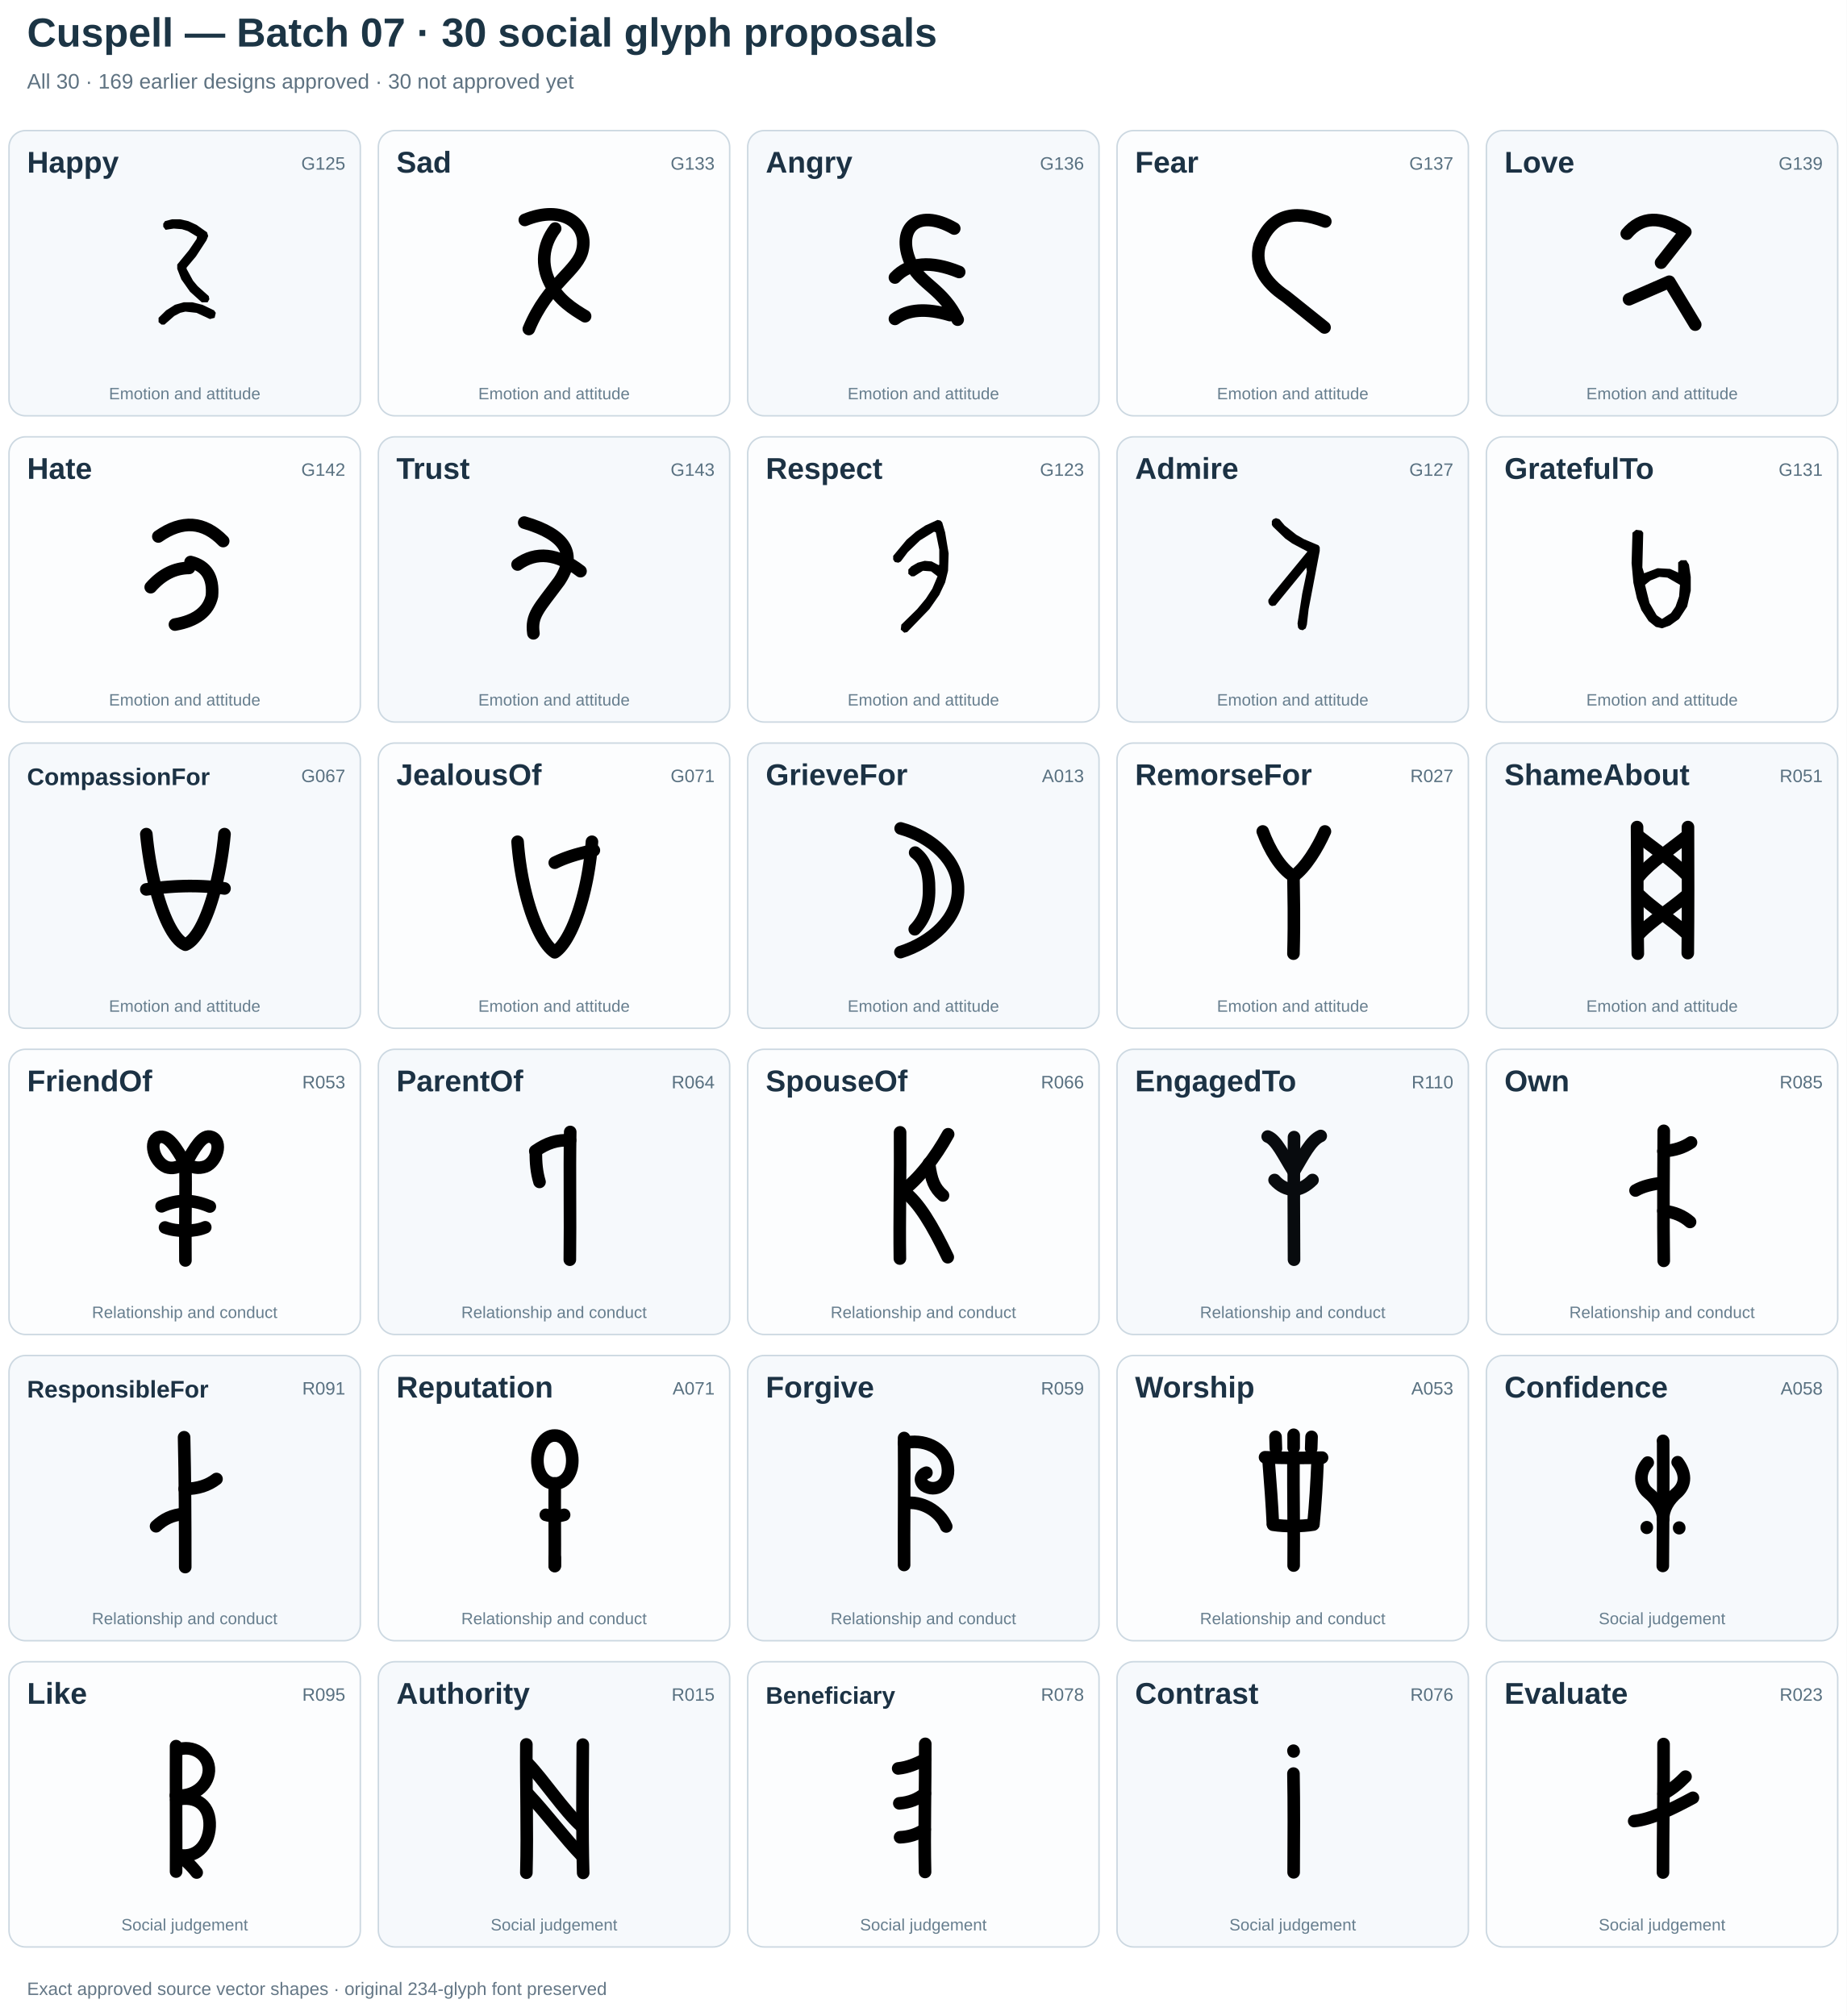
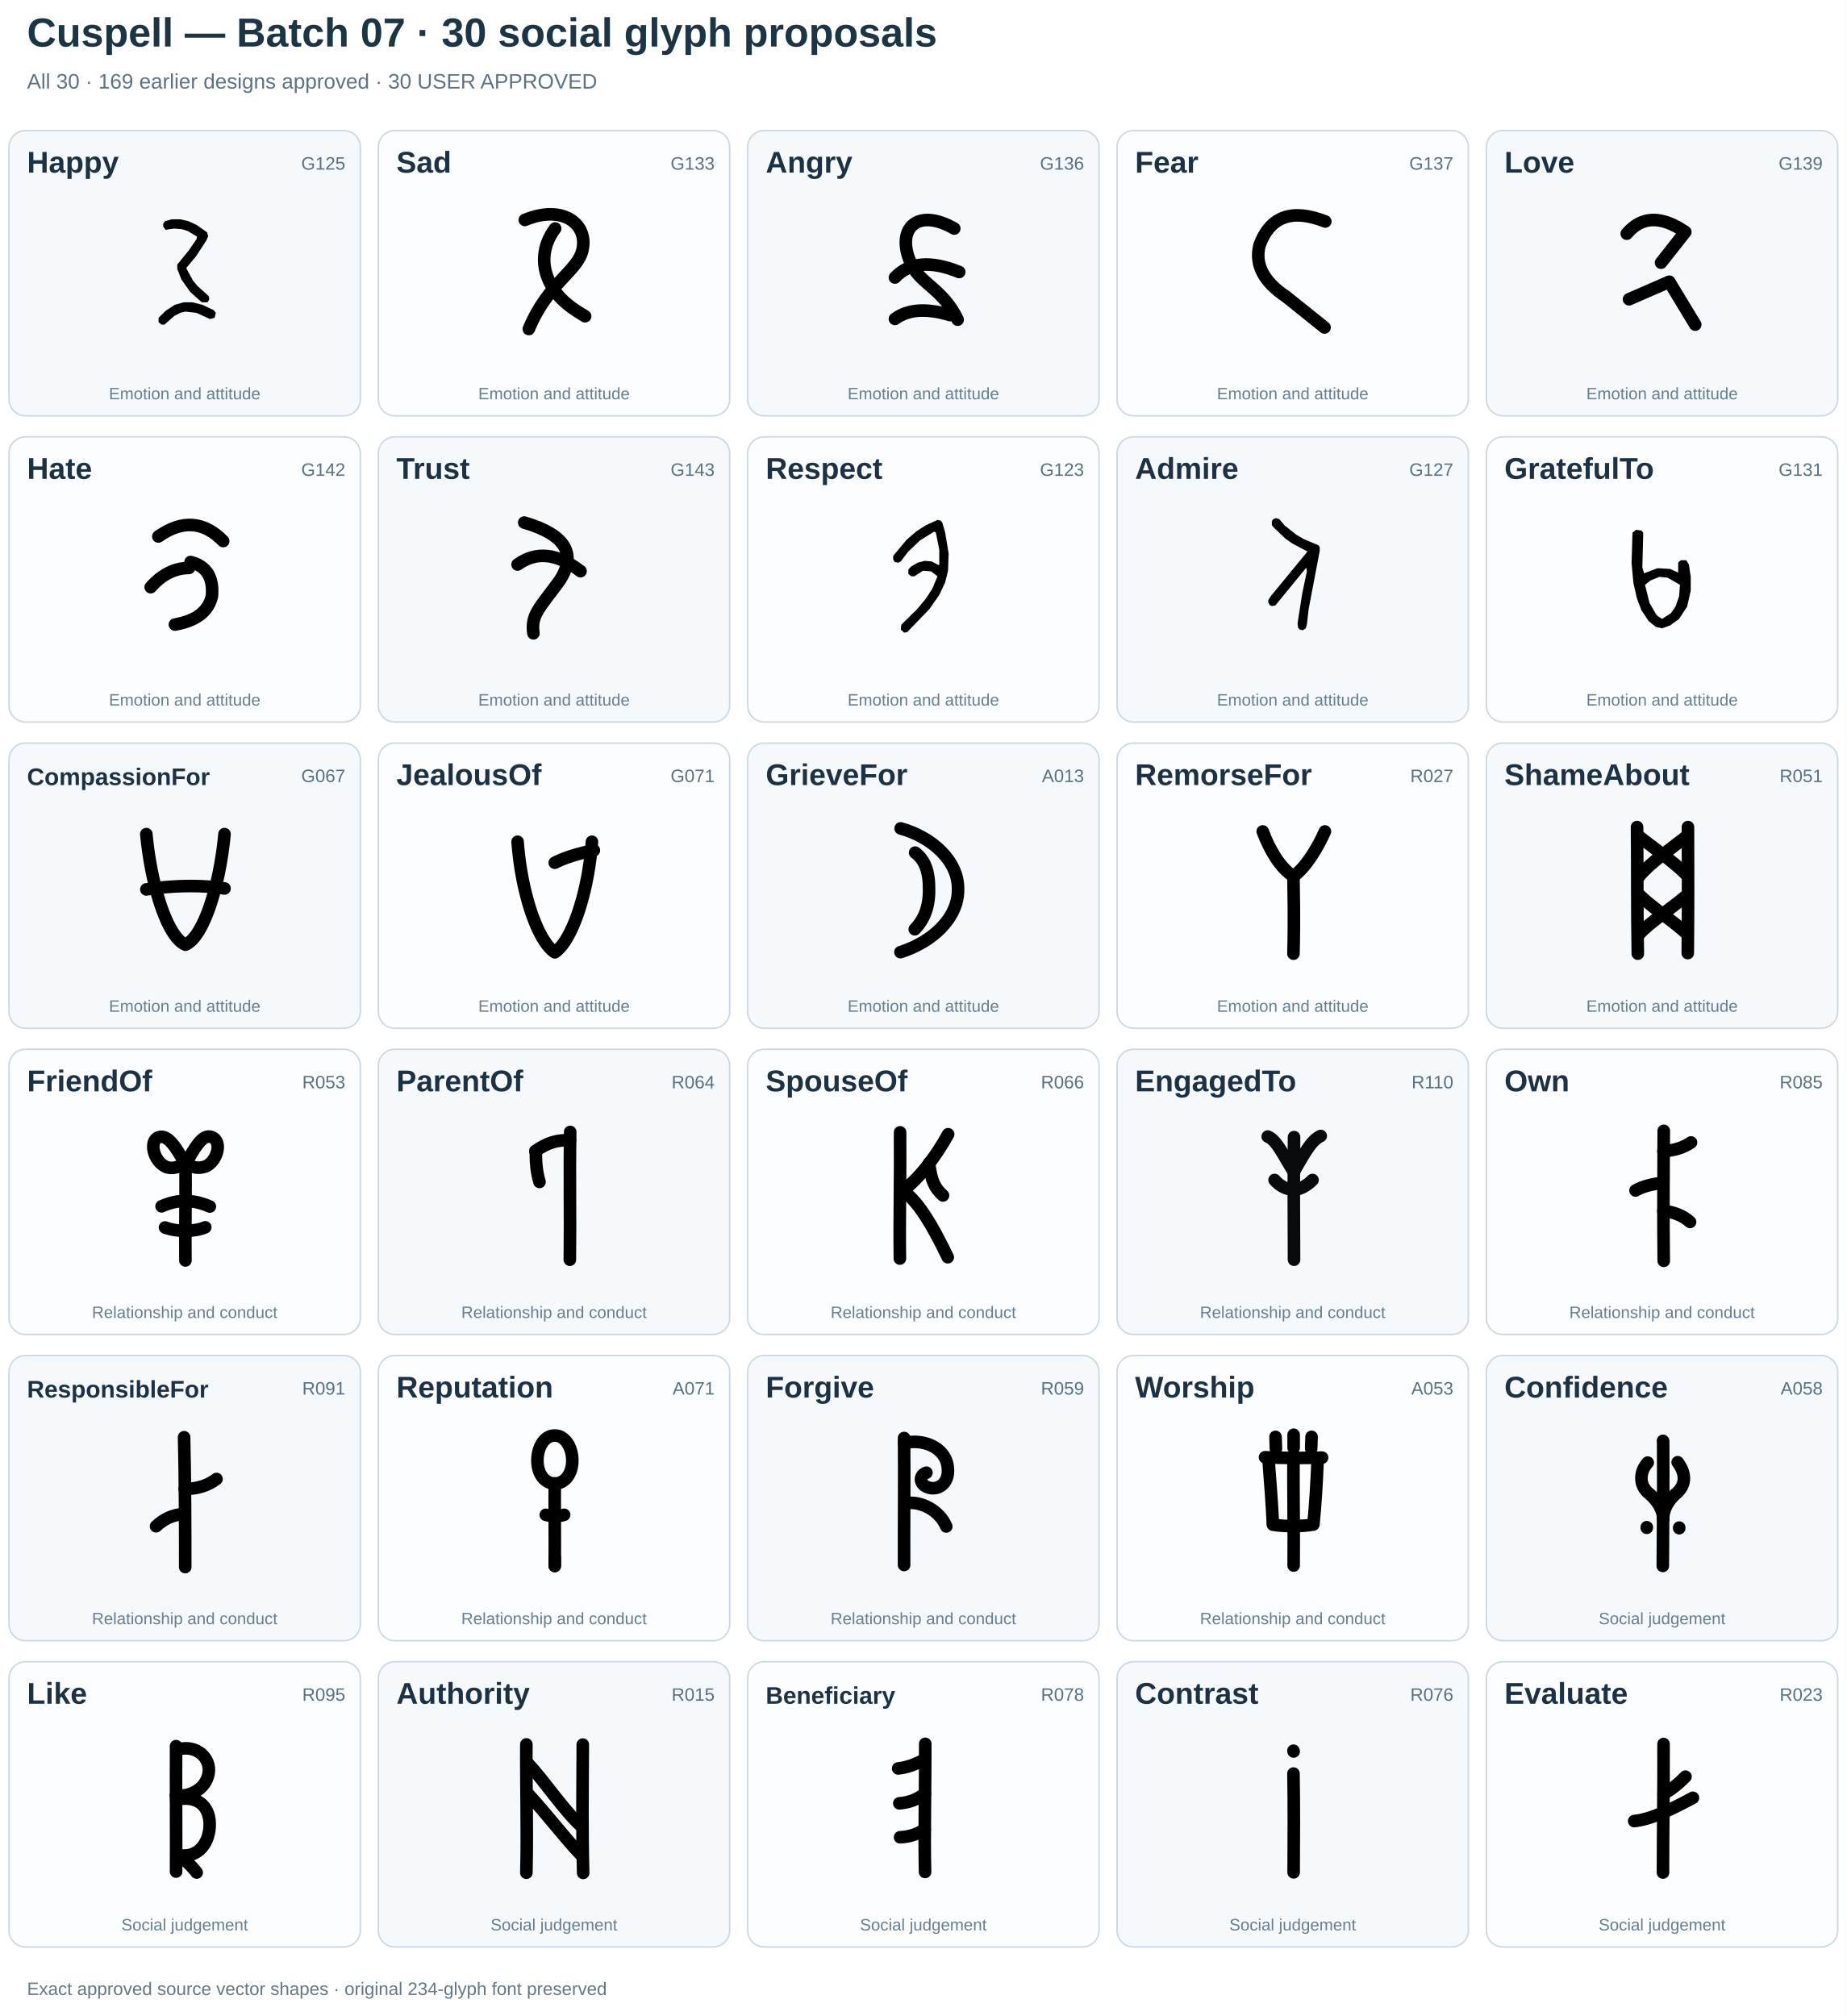
<svg xmlns="http://www.w3.org/2000/svg" width="1230" height="1343" viewBox="0 0 1230 1343">
  <rect width="1230" height="1343" fill="white" />
  <text x="18" y="31" font-family="Arial,Helvetica,sans-serif" font-weight="700" font-size="27" fill="#1c3545">Cuspell — Batch 07 · 30 social glyph proposals</text>
-   <text x="18" y="59" font-family="Arial,Helvetica,sans-serif" font-size="14" fill="#5e7281">All 30 · 169 earlier designs approved · 30 not approved yet</text>
+   <text x="18" y="59" font-family="Arial,Helvetica,sans-serif" font-size="14" fill="#5e7281">All 30 · 169 earlier designs approved · 30 USER APPROVED</text>
  <g transform="translate(0 81)">
    <rect x="6" y="6" width="234" height="190" rx="11" fill="#f6f9fc" stroke="#ccd8e1" />
    <text x="18" y="34" font-family="Arial,Helvetica,sans-serif" font-size="20" font-weight="700" fill="#1c3244">Happy</text>
    <text x="230" y="32" text-anchor="end" font-family="Arial,Helvetica,sans-serif" font-size="12" fill="#587080">G125</text>
    <svg x="81" y="40" width="85" height="127" viewBox="0 0 600 1000">
      <path d="M 159.2 737 L 174.5 750 L 189.8 750 L 241.8 704.5 L 272.4 688.2 L 300 681.8 L 358.2 688.2 L 428.6 720.8 L 453.1 714.2 L 459.2 688.2 L 450 675.2 L 388.8 646 L 336.7 633 L 290.8 633 L 244.9 646 L 199 675.2 L 159.2 714.2 Z M 192.9 207.2 L 183.7 220.2 L 183.7 236.5 L 195.9 252.8 L 238.8 246.2 L 281.6 249.5 L 312.2 259.2 L 361.2 288.5 L 358.2 301.5 L 318.4 360 L 257.1 434.8 L 257.1 457.5 L 278.6 512.8 L 324.5 577.8 L 385.7 633 L 416.3 633 L 425.5 616.8 L 422.4 600.5 L 364.3 548.5 L 339.8 519.2 L 306.1 457.5 L 306.1 451 L 355.1 392.5 L 410.2 308 L 419.4 285.2 L 413.3 265.8 L 358.2 226.8 L 315.3 207.2 L 272.4 197.5 L 229.6 197.5 Z" fill="black" fill-rule="evenodd" />
    </svg>
    <text x="123" y="185" text-anchor="middle" font-family="Arial,Helvetica,sans-serif" font-size="11" fill="#677e8e">Emotion and attitude</text>
  </g>
  <g transform="translate(246 81)">
    <rect x="6" y="6" width="234" height="190" rx="11" fill="#fcfdfe" stroke="#ccd8e1" />
    <text x="18" y="34" font-family="Arial,Helvetica,sans-serif" font-size="20" font-weight="700" fill="#1c3244">Sad</text>
    <text x="230" y="32" text-anchor="end" font-family="Arial,Helvetica,sans-serif" font-size="12" fill="#587080">G133</text>
    <svg x="81" y="40" width="85" height="127" viewBox="0 0 600 1000">
      <path d="M 143 201 C 343 118 474 223 446 355 C 425 467 265 529 164 773 M 302 246 C 235 334 227 440 276 533 C 319 620 397 669 459 706" fill="none" stroke="black" stroke-width="66" stroke-linecap="round" stroke-linejoin="round" />
    </svg>
    <text x="123" y="185" text-anchor="middle" font-family="Arial,Helvetica,sans-serif" font-size="11" fill="#677e8e">Emotion and attitude</text>
  </g>
  <g transform="translate(492 81)">
    <rect x="6" y="6" width="234" height="190" rx="11" fill="#f6f9fc" stroke="#ccd8e1" />
    <text x="18" y="34" font-family="Arial,Helvetica,sans-serif" font-size="20" font-weight="700" fill="#1c3244">Angry</text>
    <text x="230" y="32" text-anchor="end" font-family="Arial,Helvetica,sans-serif" font-size="12" fill="#587080">G136</text>
    <svg x="81" y="40" width="85" height="127" viewBox="0 0 600 1000">
      <g transform="translate(600 0) scale(-1 1)">
        <path d="M 142 246 C 342 131 455 253 364 440 C 313 538 198 568 124 724 M 116 474 Q 340 383 453 503 M 164 700 Q 350 644 453 720" fill="none" stroke="black" stroke-width="66" stroke-linecap="round" stroke-linejoin="round" />
      </g>
    </svg>
    <text x="123" y="185" text-anchor="middle" font-family="Arial,Helvetica,sans-serif" font-size="11" fill="#677e8e">Emotion and attitude</text>
  </g>
  <g transform="translate(738 81)">
    <rect x="6" y="6" width="234" height="190" rx="11" fill="#fcfdfe" stroke="#ccd8e1" />
    <text x="18" y="34" font-family="Arial,Helvetica,sans-serif" font-size="20" font-weight="700" fill="#1c3244">Fear</text>
    <text x="230" y="32" text-anchor="end" font-family="Arial,Helvetica,sans-serif" font-size="12" fill="#587080">G137</text>
    <svg x="81" y="40" width="85" height="127" viewBox="0 0 600 1000">
      <path d="M 467 209 Q 205 106 122 334 Q 84 485 261 603 M 261 603 L 463 765" fill="none" stroke="black" stroke-width="66" stroke-linecap="round" stroke-linejoin="round" />
    </svg>
    <text x="123" y="185" text-anchor="middle" font-family="Arial,Helvetica,sans-serif" font-size="11" fill="#677e8e">Emotion and attitude</text>
  </g>
  <g transform="translate(984 81)">
    <rect x="6" y="6" width="234" height="190" rx="11" fill="#f6f9fc" stroke="#ccd8e1" />
    <text x="18" y="34" font-family="Arial,Helvetica,sans-serif" font-size="20" font-weight="700" fill="#1c3244">Love</text>
    <text x="230" y="32" text-anchor="end" font-family="Arial,Helvetica,sans-serif" font-size="12" fill="#587080">G139</text>
    <svg x="81" y="40" width="85" height="127" viewBox="0 0 600 1000">
      <path d="M 111 273 Q 228 134 418 264 L 291 425 M 123 617 L 334 525 L 470 750" fill="none" stroke="black" stroke-width="66" stroke-linecap="round" stroke-linejoin="round" />
    </svg>
    <text x="123" y="185" text-anchor="middle" font-family="Arial,Helvetica,sans-serif" font-size="11" fill="#677e8e">Emotion and attitude</text>
  </g>
  <g transform="translate(0 285)">
    <rect x="6" y="6" width="234" height="190" rx="11" fill="#fcfdfe" stroke="#ccd8e1" />
    <text x="18" y="34" font-family="Arial,Helvetica,sans-serif" font-size="20" font-weight="700" fill="#1c3244">Hate</text>
    <text x="230" y="32" text-anchor="end" font-family="Arial,Helvetica,sans-serif" font-size="12" fill="#587080">G142</text>
    <svg x="81" y="40" width="85" height="127" viewBox="0 0 600 1000">
      <g transform="translate(600 0) scale(-1 1)">
        <path d="M 102 279 Q 254 123 442 255 M 273 389 Q 148 420 161 568 Q 188 688 355 717 M 281 420 Q 394 421 482 521" fill="none" stroke="black" stroke-width="66" stroke-linecap="round" stroke-linejoin="round" />
      </g>
    </svg>
    <text x="123" y="185" text-anchor="middle" font-family="Arial,Helvetica,sans-serif" font-size="11" fill="#677e8e">Emotion and attitude</text>
  </g>
  <g transform="translate(246 285)">
    <rect x="6" y="6" width="234" height="190" rx="11" fill="#f6f9fc" stroke="#ccd8e1" />
    <text x="18" y="34" font-family="Arial,Helvetica,sans-serif" font-size="20" font-weight="700" fill="#1c3244">Trust</text>
    <text x="230" y="32" text-anchor="end" font-family="Arial,Helvetica,sans-serif" font-size="12" fill="#587080">G143</text>
    <svg x="81" y="40" width="85" height="127" viewBox="0 0 600 1000">
      <path d="M 140 182 Q 466 277 323 490 C 216 635 175 667 188 763 M 105 402 Q 252 296 435 437" fill="none" stroke="black" stroke-width="66" stroke-linecap="round" stroke-linejoin="round" />
    </svg>
    <text x="123" y="185" text-anchor="middle" font-family="Arial,Helvetica,sans-serif" font-size="11" fill="#677e8e">Emotion and attitude</text>
  </g>
  <g transform="translate(492 285)">
    <rect x="6" y="6" width="234" height="190" rx="11" fill="#fcfdfe" stroke="#ccd8e1" />
    <text x="18" y="34" font-family="Arial,Helvetica,sans-serif" font-size="20" font-weight="700" fill="#1c3244">Respect</text>
    <text x="230" y="32" text-anchor="end" font-family="Arial,Helvetica,sans-serif" font-size="12" fill="#587080">G123</text>
    <svg x="81" y="40" width="85" height="127" viewBox="0 0 600 1000">
      <path d="M 385.7 171.5 L 370.4 168.2 L 306.1 197.5 L 257.1 230 L 208.2 272.2 L 137.8 356.8 L 137.8 376.2 L 146.9 389.2 L 165.3 392.5 L 177.6 386 L 214.3 337.2 L 278.6 275.5 L 352 230 L 361.2 233.2 L 379.6 324.2 L 379.6 402.2 L 376.5 405.5 L 339.8 386 L 303.1 382.8 L 266.3 392.5 L 232.7 412 L 217.3 428.2 L 217.3 451 L 232.7 464 L 248 464 L 293.9 434.8 L 336.7 438 L 370.4 464 L 342.9 529 L 309.2 581 L 263.3 636.2 L 180.6 717.5 L 177.6 743.5 L 195.9 759.8 L 211.2 756.5 L 327.6 636.2 L 379.6 561.5 L 410.2 496.5 L 425.5 434.8 L 428.6 343.8 L 410.2 233.2 L 394.9 181.2 Z" fill="black" fill-rule="evenodd" />
    </svg>
    <text x="123" y="185" text-anchor="middle" font-family="Arial,Helvetica,sans-serif" font-size="11" fill="#677e8e">Emotion and attitude</text>
  </g>
  <g transform="translate(738 285)">
    <rect x="6" y="6" width="234" height="190" rx="11" fill="#f6f9fc" stroke="#ccd8e1" />
    <text x="18" y="34" font-family="Arial,Helvetica,sans-serif" font-size="20" font-weight="700" fill="#1c3244">Admire</text>
    <text x="230" y="32" text-anchor="end" font-family="Arial,Helvetica,sans-serif" font-size="12" fill="#587080">G127</text>
    <svg x="81" y="40" width="85" height="127" viewBox="0 0 600 1000">
      <path d="M 208.2 158.5 L 192.9 165 L 186.7 174.8 L 186.7 194.2 L 192.9 204 L 257.1 265.8 L 293.9 291.8 L 373.5 334 L 183.7 564.8 L 168.4 587.5 L 168.4 600.5 L 174.5 613.5 L 186.7 620 L 205.1 616.8 L 367.3 418.5 L 370.4 438 L 345.9 555 L 321.4 711 L 324.5 733.8 L 333.7 743.5 L 349 746.8 L 364.3 737 L 370.4 717.5 L 379.6 636.2 L 437.8 330.8 L 437.8 311.2 L 431.6 301.5 L 355.1 269 L 315.3 246.2 L 254.1 197.5 L 226.5 165 Z" fill="black" fill-rule="evenodd" />
    </svg>
    <text x="123" y="185" text-anchor="middle" font-family="Arial,Helvetica,sans-serif" font-size="11" fill="#677e8e">Emotion and attitude</text>
  </g>
  <g transform="translate(984 285)">
    <rect x="6" y="6" width="234" height="190" rx="11" fill="#fcfdfe" stroke="#ccd8e1" />
    <text x="18" y="34" font-family="Arial,Helvetica,sans-serif" font-size="20" font-weight="700" fill="#1c3244">GratefulTo</text>
    <text x="230" y="32" text-anchor="end" font-family="Arial,Helvetica,sans-serif" font-size="12" fill="#587080">G131</text>
    <svg x="81" y="40" width="85" height="127" viewBox="0 0 600 1000">
      <path d="M 159.8 220.0 L 141.0 235.2 L 136.3 394.8 L 145.7 497.4 L 164.5 581.0 L 188.0 641.8 L 225.6 698.8 L 263.2 729.2 L 296.1 736.8 L 338.4 721.6 L 385.4 687.4 L 427.7 622.8 L 446.5 539.2 L 446.5 467.0 L 437.1 402.4 L 423.0 379.6 L 394.8 379.6 L 380.7 391.0 L 380.7 444.2 L 338.4 425.2 L 272.6 421.4 L 202.1 448.0 L 192.7 417.6 L 197.4 235.2 L 188.0 223.8 Z M 282.0 467.0 L 324.3 470.8 L 390.1 508.8 L 385.4 569.6 L 366.6 622.8 L 343.1 657.0 L 296.1 687.4 L 267.9 668.4 L 230.3 603.8 L 206.8 508.8 L 235.0 486.0 Z" fill="black" fill-rule="evenodd" />
    </svg>
    <text x="123" y="185" text-anchor="middle" font-family="Arial,Helvetica,sans-serif" font-size="11" fill="#677e8e">Emotion and attitude</text>
  </g>
  <g transform="translate(0 489)">
    <rect x="6" y="6" width="234" height="190" rx="11" fill="#f6f9fc" stroke="#ccd8e1" />
    <text x="18" y="34" font-family="Arial,Helvetica,sans-serif" font-size="16" font-weight="700" fill="#1c3244">CompassionFor</text>
    <text x="230" y="32" text-anchor="end" font-family="Arial,Helvetica,sans-serif" font-size="12" fill="#587080">G067</text>
    <svg x="81" y="40" width="85" height="127" viewBox="0 0 600 1000">
      <path d="M 95.0,210.0 L 98.4,243.7 L 102.5,277.4 L 107.1,310.8 L 112.3,343.9 L 118.0,376.7 L 124.2,408.9 L 130.9,440.5 L 138.1,471.5 L 145.8,501.6 L 153.9,530.9 L 162.4,559.1 L 171.2,586.2 L 180.5,612.2 L 190.1,636.8 L 200.0,660.1 L 210.2,681.9 L 220.7,702.0 L 231.4,720.5 L 242.4,737.1 L 253.6,751.9 L 264.9,764.7 L 276.5,775.3 L 288.2,783.8 L 300.0,790.0 L 311.8,783.8 L 323.5,775.3 L 335.1,764.7 L 346.4,751.9 L 357.6,737.1 L 368.6,720.5 L 379.3,702.0 L 389.8,681.9 L 400.0,660.1 L 409.9,636.8 L 419.5,612.2 L 428.8,586.2 L 437.6,559.1 L 446.1,530.9 L 454.2,501.6 L 461.9,471.5 L 469.1,440.5 L 475.8,408.9 L 482.0,376.7 L 487.7,343.9 L 492.9,310.8 L 497.5,277.4 L 501.6,243.7 L 505.0,210.0" fill="none" stroke="black" stroke-width="66" stroke-linecap="round" stroke-linejoin="round" />
      <path d="M 95.0,500.0 L 108.5,498.1 L 122.1,496.2 L 135.8,494.5 L 149.5,492.8 L 163.2,491.3 L 177.0,489.9 L 190.8,488.6 L 204.7,487.4 L 218.5,486.3 L 232.4,485.4 L 246.3,484.5 L 260.2,483.8 L 274.1,483.3 L 288.0,482.8 L 301.9,482.5 L 315.7,482.3 L 329.6,482.3 L 343.4,482.4 L 357.2,482.6 L 370.9,483.0 L 384.6,483.5 L 398.3,484.1 L 411.9,485.0 L 425.4,485.9 L 438.9,487.0 L 452.3,488.3 L 465.6,489.7 L 478.8,491.3 L 492.0,493.1 L 505.0,495.0" fill="none" stroke="black" stroke-width="66" stroke-linecap="round" stroke-linejoin="round" />
    </svg>
    <text x="123" y="185" text-anchor="middle" font-family="Arial,Helvetica,sans-serif" font-size="11" fill="#677e8e">Emotion and attitude</text>
  </g>
  <g transform="translate(246 489)">
    <rect x="6" y="6" width="234" height="190" rx="11" fill="#fcfdfe" stroke="#ccd8e1" />
    <text x="18" y="34" font-family="Arial,Helvetica,sans-serif" font-size="20" font-weight="700" fill="#1c3244">JealousOf</text>
    <text x="230" y="32" text-anchor="end" font-family="Arial,Helvetica,sans-serif" font-size="12" fill="#587080">G071</text>
    <svg x="81" y="40" width="85" height="127" viewBox="0 0 600 1000">
      <path d="M 105.0,250.0 L 107.4,278.8 L 110.3,307.5 L 113.6,335.9 L 117.4,364.0 L 121.6,391.8 L 126.2,419.1 L 131.2,446.1 L 136.7,472.6 L 142.4,498.5 L 148.6,523.9 L 155.0,548.6 L 161.8,572.7 L 168.9,596.1 L 176.2,618.8 L 183.9,640.6 L 191.8,661.5 L 199.9,681.6 L 208.2,700.8 L 216.8,718.9 L 225.5,736.0 L 234.4,752.0 L 243.4,766.9 L 252.6,780.6 L 261.9,793.1 L 271.3,804.4 L 280.8,814.3 L 290.4,822.9 L 300.0,830.0 L 309.6,822.9 L 319.2,814.3 L 328.7,804.4 L 338.1,793.1 L 347.4,780.6 L 356.6,766.9 L 365.6,752.0 L 374.5,736.0 L 383.2,718.9 L 391.8,700.8 L 400.1,681.6 L 408.2,661.5 L 416.1,640.6 L 423.8,618.8 L 431.1,596.1 L 438.2,572.7 L 445.0,548.6 L 451.4,523.9 L 457.6,498.5 L 463.3,472.6 L 468.8,446.1 L 473.8,419.1 L 478.4,391.8 L 482.6,364.0 L 486.4,335.9 L 489.7,307.5 L 492.6,278.8 L 495.0,250.0" fill="none" stroke="black" stroke-width="66" stroke-linecap="round" stroke-linejoin="round" />
      <path d="M 300.0,360.0 L 306.5,356.8 L 313.0,353.7 L 319.6,350.7 L 326.3,347.7 L 333.1,344.9 L 339.9,342.0 L 346.8,339.3 L 353.8,336.6 L 360.8,334.0 L 367.9,331.5 L 375.0,329.0 L 382.3,326.5 L 389.5,324.2 L 396.9,321.9 L 404.3,319.6 L 411.7,317.4 L 419.2,315.3 L 426.8,313.2 L 434.4,311.2 L 442.1,309.2 L 449.8,307.3 L 457.5,305.4 L 465.3,303.5 L 473.2,301.7 L 481.1,300.0 L 489.0,298.3 L 497.0,296.6 L 505.0,295.0" fill="none" stroke="black" stroke-width="66" stroke-linecap="round" stroke-linejoin="round" />
    </svg>
    <text x="123" y="185" text-anchor="middle" font-family="Arial,Helvetica,sans-serif" font-size="11" fill="#677e8e">Emotion and attitude</text>
  </g>
  <g transform="translate(492 489)">
    <rect x="6" y="6" width="234" height="190" rx="11" fill="#f6f9fc" stroke="#ccd8e1" />
    <text x="18" y="34" font-family="Arial,Helvetica,sans-serif" font-size="20" font-weight="700" fill="#1c3244">GrieveFor</text>
    <text x="230" y="32" text-anchor="end" font-family="Arial,Helvetica,sans-serif" font-size="12" fill="#587080">A013</text>
    <svg x="81" y="40" width="85" height="127" viewBox="0 0 600 1000">
      <path d="M 177 180 C 340 225 481 350 478 500 C 480 651 341 777 176 829" fill="none" stroke="black" stroke-width="66" stroke-linecap="round" stroke-linejoin="round" />
      <path d="M 253 307 C 304 345 327 405 326 502 C 327 593 299 660 251 709" fill="none" stroke="black" stroke-width="66" stroke-linecap="round" stroke-linejoin="round" />
    </svg>
    <text x="123" y="185" text-anchor="middle" font-family="Arial,Helvetica,sans-serif" font-size="11" fill="#677e8e">Emotion and attitude</text>
  </g>
  <g transform="translate(738 489)">
    <rect x="6" y="6" width="234" height="190" rx="11" fill="#fcfdfe" stroke="#ccd8e1" />
    <text x="18" y="34" font-family="Arial,Helvetica,sans-serif" font-size="20" font-weight="700" fill="#1c3244">RemorseFor</text>
    <text x="230" y="32" text-anchor="end" font-family="Arial,Helvetica,sans-serif" font-size="12" fill="#587080">R027</text>
    <svg x="81" y="40" width="85" height="127" viewBox="0 0 600 1000">
      <path d="M300 837 C305 650 301 524 300 431" stroke="black" stroke-width="66" stroke-linecap="round" stroke-linejoin="round" fill="none" />
      <path d="M300 431 C232 390 174 291 139 196" stroke="black" stroke-width="66" stroke-linecap="round" stroke-linejoin="round" fill="none" />
      <path d="M300 431 C363 387 426 284 465 196" stroke="black" stroke-width="66" stroke-linecap="round" stroke-linejoin="round" fill="none" />
    </svg>
    <text x="123" y="185" text-anchor="middle" font-family="Arial,Helvetica,sans-serif" font-size="11" fill="#677e8e">Emotion and attitude</text>
  </g>
  <g transform="translate(984 489)">
    <rect x="6" y="6" width="234" height="190" rx="11" fill="#f6f9fc" stroke="#ccd8e1" />
    <text x="18" y="34" font-family="Arial,Helvetica,sans-serif" font-size="20" font-weight="700" fill="#1c3244">ShameAbout</text>
    <text x="230" y="32" text-anchor="end" font-family="Arial,Helvetica,sans-serif" font-size="12" fill="#587080">R051</text>
    <svg x="81" y="40" width="85" height="127" viewBox="0 0 600 1000">
      <path d="M 165 173 C 167 373 165 619 169 837" fill="none" stroke="black" stroke-width="66" stroke-linecap="round" stroke-linejoin="round" />
      <path d="M 432 173 C 433 375 433 619 431 834" fill="none" stroke="black" stroke-width="66" stroke-linecap="round" stroke-linejoin="round" />
      <path d="M 175 222 C 242 275 362 359 423 422" fill="none" stroke="black" stroke-width="66" stroke-linecap="round" stroke-linejoin="round" />
      <path d="M 423 223 C 351 281 231 362 177 430" fill="none" stroke="black" stroke-width="66" stroke-linecap="round" stroke-linejoin="round" />
      <path d="M 179 531 C 242 593 359 670 421 728" fill="none" stroke="black" stroke-width="66" stroke-linecap="round" stroke-linejoin="round" />
      <path d="M 422 534 C 351 595 236 670 178 732" fill="none" stroke="black" stroke-width="66" stroke-linecap="round" stroke-linejoin="round" />
    </svg>
    <text x="123" y="185" text-anchor="middle" font-family="Arial,Helvetica,sans-serif" font-size="11" fill="#677e8e">Emotion and attitude</text>
  </g>
  <g transform="translate(0 693)">
    <rect x="6" y="6" width="234" height="190" rx="11" fill="#fcfdfe" stroke="#ccd8e1" />
    <text x="18" y="34" font-family="Arial,Helvetica,sans-serif" font-size="20" font-weight="700" fill="#1c3244">FriendOf</text>
    <text x="230" y="32" text-anchor="end" font-family="Arial,Helvetica,sans-serif" font-size="12" fill="#587080">R053</text>
    <svg x="81" y="40" width="85" height="127" viewBox="0 0 600 1000">
      <path d="M 300 840 C 298 656 303 465 300 329" fill="none" stroke="black" stroke-width="66" stroke-linecap="round" stroke-linejoin="round" />
      <path d="M 298 330 C 252 251 209 176 159 194 C 108 212 131 321 200 350 C 230 360 259 354 299 330" fill="none" stroke="black" stroke-width="66" stroke-linecap="round" stroke-linejoin="round" />
      <path d="M 302 330 C 348 253 389 173 438 193 C 498 216 464 324 405 347 C 368 360 334 353 302 330" fill="none" stroke="black" stroke-width="66" stroke-linecap="round" stroke-linejoin="round" />
      <path d="M 175 556 C 258 519 337 518 428 557" fill="none" stroke="black" stroke-width="66" stroke-linecap="round" stroke-linejoin="round" />
      <path d="M 193 667 C 255 691 350 690 404 666" fill="none" stroke="black" stroke-width="66" stroke-linecap="round" stroke-linejoin="round" />
    </svg>
    <text x="123" y="185" text-anchor="middle" font-family="Arial,Helvetica,sans-serif" font-size="11" fill="#677e8e">Relationship and conduct</text>
  </g>
  <g transform="translate(246 693)">
    <rect x="6" y="6" width="234" height="190" rx="11" fill="#f6f9fc" stroke="#ccd8e1" />
    <text x="18" y="34" font-family="Arial,Helvetica,sans-serif" font-size="20" font-weight="700" fill="#1c3244">ParentOf</text>
    <text x="230" y="32" text-anchor="end" font-family="Arial,Helvetica,sans-serif" font-size="12" fill="#587080">R064</text>
    <svg x="81" y="40" width="85" height="127" viewBox="0 0 600 1000">
      <path d="M 381 166 C 377 395 382 607 379 836" fill="none" stroke="black" stroke-width="66" stroke-linecap="round" stroke-linejoin="round" />
      <path d="M 380 210 C 313 206 260 223 198 266" fill="none" stroke="black" stroke-width="66" stroke-linecap="round" stroke-linejoin="round" />
      <path d="M 201 267 C 200 327 205 378 220 428" fill="none" stroke="black" stroke-width="66" stroke-linecap="round" stroke-linejoin="round" />
    </svg>
    <text x="123" y="185" text-anchor="middle" font-family="Arial,Helvetica,sans-serif" font-size="11" fill="#677e8e">Relationship and conduct</text>
  </g>
  <g transform="translate(492 693)">
    <rect x="6" y="6" width="234" height="190" rx="11" fill="#fcfdfe" stroke="#ccd8e1" />
    <text x="18" y="34" font-family="Arial,Helvetica,sans-serif" font-size="20" font-weight="700" fill="#1c3244">SpouseOf</text>
    <text x="230" y="32" text-anchor="end" font-family="Arial,Helvetica,sans-serif" font-size="12" fill="#587080">R066</text>
    <svg x="81" y="40" width="85" height="127" viewBox="0 0 600 1000">
      <path d="M 173 830 C 170 623 176 393 174 168" fill="none" stroke="black" stroke-width="66" stroke-linecap="round" stroke-linejoin="round" />
      <path d="M 185 476 C 268 417 359 300 426 178" fill="none" stroke="black" stroke-width="66" stroke-linecap="round" stroke-linejoin="round" />
      <path d="M 193 477 C 272 535 343 655 424 823" fill="none" stroke="black" stroke-width="66" stroke-linecap="round" stroke-linejoin="round" />
      <path d="M 326 330 C 337 418 354 460 399 499" fill="none" stroke="black" stroke-width="66" stroke-linecap="round" stroke-linejoin="round" />
    </svg>
    <text x="123" y="185" text-anchor="middle" font-family="Arial,Helvetica,sans-serif" font-size="11" fill="#677e8e">Relationship and conduct</text>
  </g>
  <g transform="translate(738 693)">
    <rect x="6" y="6" width="234" height="190" rx="11" fill="#f6f9fc" stroke="#ccd8e1" />
    <text x="18" y="34" font-family="Arial,Helvetica,sans-serif" font-size="20" font-weight="700" fill="#1c3244">EngagedTo</text>
    <text x="230" y="32" text-anchor="end" font-family="Arial,Helvetica,sans-serif" font-size="12" fill="#587080">R110</text>
    <svg x="81" y="40" width="85" height="127" viewBox="0 0 600 1000">
      <path d="M 303 836 C 302 632 301 425 303 193" fill="none" stroke="#080b0e" stroke-width="66" stroke-linecap="round" stroke-linejoin="round" />
      <path d="M 301 374 C 247 289 212 208 165 190" fill="none" stroke="#080b0e" stroke-width="66" stroke-linecap="round" stroke-linejoin="round" />
      <path d="M 302 374 C 353 288 391 210 443 187" fill="none" stroke="#080b0e" stroke-width="66" stroke-linecap="round" stroke-linejoin="round" />
      <path d="M 201 418 C 230 451 264 467 300 469" fill="none" stroke="#080b0e" stroke-width="66" stroke-linecap="round" stroke-linejoin="round" />
      <path d="M 400 418 C 368 450 332 468 303 469" fill="none" stroke="#080b0e" stroke-width="66" stroke-linecap="round" stroke-linejoin="round" />
    </svg>
    <text x="123" y="185" text-anchor="middle" font-family="Arial,Helvetica,sans-serif" font-size="11" fill="#677e8e">Relationship and conduct</text>
  </g>
  <g transform="translate(984 693)">
    <rect x="6" y="6" width="234" height="190" rx="11" fill="#fcfdfe" stroke="#ccd8e1" />
    <text x="18" y="34" font-family="Arial,Helvetica,sans-serif" font-size="20" font-weight="700" fill="#1c3244">Own</text>
    <text x="230" y="32" text-anchor="end" font-family="Arial,Helvetica,sans-serif" font-size="12" fill="#587080">R085</text>
    <svg x="81" y="40" width="85" height="127" viewBox="0 0 600 1000">
      <path d="M 305 160 C 304 383 302 614 305 842" stroke="black" stroke-width="66" stroke-linecap="round" stroke-linejoin="round" fill="none" />
      <path d="M 303 267 C 363 263 410 247 448 221" stroke="black" stroke-width="66" stroke-linecap="round" stroke-linejoin="round" fill="none" />
      <path d="M 302 432 C 243 440 197 450 157 473" stroke="black" stroke-width="66" stroke-linecap="round" stroke-linejoin="round" fill="none" />
      <path d="M 303 580 C 362 586 408 607 443 638" stroke="black" stroke-width="66" stroke-linecap="round" stroke-linejoin="round" fill="none" />
    </svg>
    <text x="123" y="185" text-anchor="middle" font-family="Arial,Helvetica,sans-serif" font-size="11" fill="#677e8e">Relationship and conduct</text>
  </g>
  <g transform="translate(0 897)">
    <rect x="6" y="6" width="234" height="190" rx="11" fill="#f6f9fc" stroke="#ccd8e1" />
    <text x="18" y="34" font-family="Arial,Helvetica,sans-serif" font-size="16" font-weight="700" fill="#1c3244">ResponsibleFor</text>
    <text x="230" y="32" text-anchor="end" font-family="Arial,Helvetica,sans-serif" font-size="12" fill="#587080">R091</text>
    <svg x="81" y="40" width="85" height="127" viewBox="0 0 600 1000">
      <path d="M 293 161 C 298 370 299 607 299 842" stroke="black" stroke-width="66" stroke-linecap="round" stroke-linejoin="round" fill="none" />
      <path d="M 296 432 C 366 432 420 413 463 380" stroke="black" stroke-width="66" stroke-linecap="round" stroke-linejoin="round" fill="none" />
      <path d="M 295 563 C 228 568 185 592 146 628" stroke="black" stroke-width="66" stroke-linecap="round" stroke-linejoin="round" fill="none" />
    </svg>
    <text x="123" y="185" text-anchor="middle" font-family="Arial,Helvetica,sans-serif" font-size="11" fill="#677e8e">Relationship and conduct</text>
  </g>
  <g transform="translate(246 897)">
    <rect x="6" y="6" width="234" height="190" rx="11" fill="#fcfdfe" stroke="#ccd8e1" />
    <text x="18" y="34" font-family="Arial,Helvetica,sans-serif" font-size="20" font-weight="700" fill="#1c3244">Reputation</text>
    <text x="230" y="32" text-anchor="end" font-family="Arial,Helvetica,sans-serif" font-size="12" fill="#587080">A071</text>
    <svg x="81" y="40" width="85" height="127" viewBox="0 0 600 1000">
      <path d="M 300 152 C 351 151 392 210 392 283 C 392 356 351 404 300 404 C 249 404 209 356 209 283 C 209 211 247 151 300 152" fill="none" stroke="black" stroke-width="66" stroke-linecap="round" stroke-linejoin="round" />
      <path d="M 300 403 C 299 536 301 685 300 837" fill="none" stroke="black" stroke-width="66" stroke-linecap="round" stroke-linejoin="round" />
      <path d="M 253 568 C 283 577 320 577 349 568" fill="none" stroke="black" stroke-width="66" stroke-linecap="round" stroke-linejoin="round" />
      <path d="M 300 793 L 300 835" fill="none" stroke="black" stroke-width="66" stroke-linecap="round" stroke-linejoin="round" />
    </svg>
    <text x="123" y="185" text-anchor="middle" font-family="Arial,Helvetica,sans-serif" font-size="11" fill="#677e8e">Relationship and conduct</text>
  </g>
  <g transform="translate(492 897)">
    <rect x="6" y="6" width="234" height="190" rx="11" fill="#f6f9fc" stroke="#ccd8e1" />
    <text x="18" y="34" font-family="Arial,Helvetica,sans-serif" font-size="20" font-weight="700" fill="#1c3244">Forgive</text>
    <text x="230" y="32" text-anchor="end" font-family="Arial,Helvetica,sans-serif" font-size="12" fill="#587080">R059</text>
    <svg x="81" y="40" width="85" height="127" viewBox="0 0 600 1000">
      <path d="M 195 831 C 194 621 197 386 195 165" fill="none" stroke="black" stroke-width="66" stroke-linecap="round" stroke-linejoin="round" />
      <path d="M 195 192 C 289 167 413 211 424 318 C 436 414 357 451 302 415 C 273 392 280 358 312 347" fill="none" stroke="black" stroke-width="66" stroke-linecap="round" stroke-linejoin="round" />
      <path d="M 199 508 C 282 491 383 547 416 629" fill="none" stroke="black" stroke-width="66" stroke-linecap="round" stroke-linejoin="round" />
    </svg>
    <text x="123" y="185" text-anchor="middle" font-family="Arial,Helvetica,sans-serif" font-size="11" fill="#677e8e">Relationship and conduct</text>
  </g>
  <g transform="translate(738 897)">
    <rect x="6" y="6" width="234" height="190" rx="11" fill="#fcfdfe" stroke="#ccd8e1" />
    <text x="18" y="34" font-family="Arial,Helvetica,sans-serif" font-size="20" font-weight="700" fill="#1c3244">Worship</text>
    <text x="230" y="32" text-anchor="end" font-family="Arial,Helvetica,sans-serif" font-size="12" fill="#587080">A053</text>
    <svg x="81" y="40" width="85" height="127" viewBox="0 0 600 1000">
      <path d="M 301 834 C 303 642 299 456 300 274" fill="none" stroke="black" stroke-width="66" stroke-linecap="round" stroke-linejoin="round" />
      <path d="M 151 266 C 251 271 357 270 450 268" fill="none" stroke="black" stroke-width="66" stroke-linecap="round" stroke-linejoin="round" />
      <path d="M 169 275 C 179 403 188 520 192 615" fill="none" stroke="black" stroke-width="66" stroke-linecap="round" stroke-linejoin="round" />
      <path d="M 427 275 C 422 402 415 514 405 615" fill="none" stroke="black" stroke-width="66" stroke-linecap="round" stroke-linejoin="round" />
      <path d="M 193 620 C 257 630 345 629 404 619" fill="none" stroke="black" stroke-width="66" stroke-linecap="round" stroke-linejoin="round" />
      <path d="M 206 159 L 208 221" fill="none" stroke="black" stroke-width="66" stroke-linecap="round" stroke-linejoin="round" />
      <path d="M 301 148 L 301 216" fill="none" stroke="black" stroke-width="66" stroke-linecap="round" stroke-linejoin="round" />
      <path d="M 395 159 L 393 220" fill="none" stroke="black" stroke-width="66" stroke-linecap="round" stroke-linejoin="round" />
    </svg>
    <text x="123" y="185" text-anchor="middle" font-family="Arial,Helvetica,sans-serif" font-size="11" fill="#677e8e">Relationship and conduct</text>
  </g>
  <g transform="translate(984 897)">
    <rect x="6" y="6" width="234" height="190" rx="11" fill="#f6f9fc" stroke="#ccd8e1" />
    <text x="18" y="34" font-family="Arial,Helvetica,sans-serif" font-size="20" font-weight="700" fill="#1c3244">Confidence</text>
    <text x="230" y="32" text-anchor="end" font-family="Arial,Helvetica,sans-serif" font-size="12" fill="#587080">A058</text>
    <svg x="81" y="40" width="85" height="127" viewBox="0 0 600 1000">
      <path d="M 302 198 C 303 393 302 619 300 836" fill="none" stroke="black" stroke-width="66" stroke-linecap="round" stroke-linejoin="round" />
      <path d="M 221 294 C 176 343 177 413 223 452 C 274 493 302 546 302 588" fill="none" stroke="black" stroke-width="66" stroke-linecap="round" stroke-linejoin="round" />
      <path d="M 378 292 C 421 350 422 405 379 448 C 330 489 302 538 302 589" fill="none" stroke="black" stroke-width="66" stroke-linecap="round" stroke-linejoin="round" />
      <path d="M 301 180 L 302 182" fill="none" stroke="black" stroke-width="66" stroke-linecap="round" stroke-linejoin="round" />
      <path d="M 216 633 L 216 636" fill="none" stroke="black" stroke-width="66" stroke-linecap="round" stroke-linejoin="round" />
      <path d="M 386 635 L 386 638" fill="none" stroke="black" stroke-width="66" stroke-linecap="round" stroke-linejoin="round" />
    </svg>
    <text x="123" y="185" text-anchor="middle" font-family="Arial,Helvetica,sans-serif" font-size="11" fill="#677e8e">Social judgement</text>
  </g>
  <g transform="translate(0 1101)">
    <rect x="6" y="6" width="234" height="190" rx="11" fill="#fcfdfe" stroke="#ccd8e1" />
    <text x="18" y="34" font-family="Arial,Helvetica,sans-serif" font-size="20" font-weight="700" fill="#1c3244">Like</text>
    <text x="230" y="32" text-anchor="end" font-family="Arial,Helvetica,sans-serif" font-size="12" fill="#587080">R095</text>
    <svg x="81" y="40" width="85" height="127" viewBox="0 0 600 1000">
      <path d="M 251 833 C 252 640 250 398 251 175" stroke="black" stroke-width="66" stroke-linecap="round" stroke-linejoin="round" fill="none" />
      <path d="M 256 195 C 337 164 427 220 423 305 C 418 386 340 443 250 434" stroke="black" stroke-width="66" stroke-linecap="round" stroke-linejoin="round" fill="none" />
      <path d="M 252 456 C 363 430 432 491 427 596 C 422 699 352 769 255 744" stroke="black" stroke-width="66" stroke-linecap="round" stroke-linejoin="round" fill="none" />
      <path d="M 257 743 C 296 768 332 803 359 838" stroke="black" stroke-width="66" stroke-linecap="round" stroke-linejoin="round" fill="none" />
    </svg>
    <text x="123" y="185" text-anchor="middle" font-family="Arial,Helvetica,sans-serif" font-size="11" fill="#677e8e">Social judgement</text>
  </g>
  <g transform="translate(246 1101)">
    <rect x="6" y="6" width="234" height="190" rx="11" fill="#f6f9fc" stroke="#ccd8e1" />
    <text x="18" y="34" font-family="Arial,Helvetica,sans-serif" font-size="20" font-weight="700" fill="#1c3244">Authority</text>
    <text x="230" y="32" text-anchor="end" font-family="Arial,Helvetica,sans-serif" font-size="12" fill="#587080">R015</text>
    <svg x="81" y="40" width="85" height="127" viewBox="0 0 600 1000">
      <path d="M 151 166 C 149 379 157 610 151 839" fill="none" stroke="black" stroke-width="66" stroke-linecap="round" stroke-linejoin="round" />
      <path d="M 447 167 C 446 382 443 617 449 840" fill="none" stroke="black" stroke-width="66" stroke-linecap="round" stroke-linejoin="round" />
      <path d="M 161 268 C 239 349 348 513 438 594" fill="none" stroke="black" stroke-width="66" stroke-linecap="round" stroke-linejoin="round" />
      <path d="M 163 429 C 251 523 361 667 439 747" fill="none" stroke="black" stroke-width="66" stroke-linecap="round" stroke-linejoin="round" />
    </svg>
    <text x="123" y="185" text-anchor="middle" font-family="Arial,Helvetica,sans-serif" font-size="11" fill="#677e8e">Social judgement</text>
  </g>
  <g transform="translate(492 1101)">
    <rect x="6" y="6" width="234" height="190" rx="11" fill="#fcfdfe" stroke="#ccd8e1" />
    <text x="18" y="34" font-family="Arial,Helvetica,sans-serif" font-size="16" font-weight="700" fill="#1c3244">Beneficiary</text>
    <text x="230" y="32" text-anchor="end" font-family="Arial,Helvetica,sans-serif" font-size="12" fill="#587080">R078</text>
    <svg x="81" y="40" width="85" height="127" viewBox="0 0 600 1000">
      <path d="M 306 163 C 307 378 300 634 305 835" fill="none" stroke="black" stroke-width="66" stroke-linecap="round" stroke-linejoin="round" />
      <path d="M 304 245 C 260 267 215 287 164 292" fill="none" stroke="black" stroke-width="66" stroke-linecap="round" stroke-linejoin="round" />
      <path d="M 304 423 C 268 453 223 471 170 475" fill="none" stroke="black" stroke-width="66" stroke-linecap="round" stroke-linejoin="round" />
      <path d="M 303 612 C 262 638 221 651 174 653" fill="none" stroke="black" stroke-width="66" stroke-linecap="round" stroke-linejoin="round" />
    </svg>
    <text x="123" y="185" text-anchor="middle" font-family="Arial,Helvetica,sans-serif" font-size="11" fill="#677e8e">Social judgement</text>
  </g>
  <g transform="translate(738 1101)">
    <rect x="6" y="6" width="234" height="190" rx="11" fill="#f6f9fc" stroke="#ccd8e1" />
    <text x="18" y="34" font-family="Arial,Helvetica,sans-serif" font-size="20" font-weight="700" fill="#1c3244">Contrast</text>
    <text x="230" y="32" text-anchor="end" font-family="Arial,Helvetica,sans-serif" font-size="12" fill="#587080">R076</text>
    <svg x="81" y="40" width="85" height="127" viewBox="0 0 600 1000">
      <path d="M 300 319 C 303 476 302 661 301 837" fill="none" stroke="black" stroke-width="66" stroke-linecap="round" stroke-linejoin="round" />
      <path d="M 300 199 L 301 203" fill="none" stroke="black" stroke-width="66" stroke-linecap="round" stroke-linejoin="round" />
    </svg>
    <text x="123" y="185" text-anchor="middle" font-family="Arial,Helvetica,sans-serif" font-size="11" fill="#677e8e">Social judgement</text>
  </g>
  <g transform="translate(984 1101)">
    <rect x="6" y="6" width="234" height="190" rx="11" fill="#fcfdfe" stroke="#ccd8e1" />
    <text x="18" y="34" font-family="Arial,Helvetica,sans-serif" font-size="20" font-weight="700" fill="#1c3244">Evaluate</text>
    <text x="230" y="32" text-anchor="end" font-family="Arial,Helvetica,sans-serif" font-size="12" fill="#587080">R023</text>
    <svg x="81" y="40" width="85" height="127" viewBox="0 0 600 1000">
      <path d="M 304 164 C 305 390 301 630 301 838" fill="none" stroke="black" stroke-width="66" stroke-linecap="round" stroke-linejoin="round" />
      <path d="M 150 568 C 240 559 348 505 458 446" fill="none" stroke="black" stroke-width="66" stroke-linecap="round" stroke-linejoin="round" />
      <path d="M 304 425 C 348 401 385 370 419 335" fill="none" stroke="black" stroke-width="66" stroke-linecap="round" stroke-linejoin="round" />
    </svg>
    <text x="123" y="185" text-anchor="middle" font-family="Arial,Helvetica,sans-serif" font-size="11" fill="#677e8e">Social judgement</text>
  </g>
  <text x="18" y="1329" font-family="Arial,Helvetica,sans-serif" font-size="12" fill="#647786">Exact approved source vector shapes · original 234-glyph font preserved</text>
</svg>
